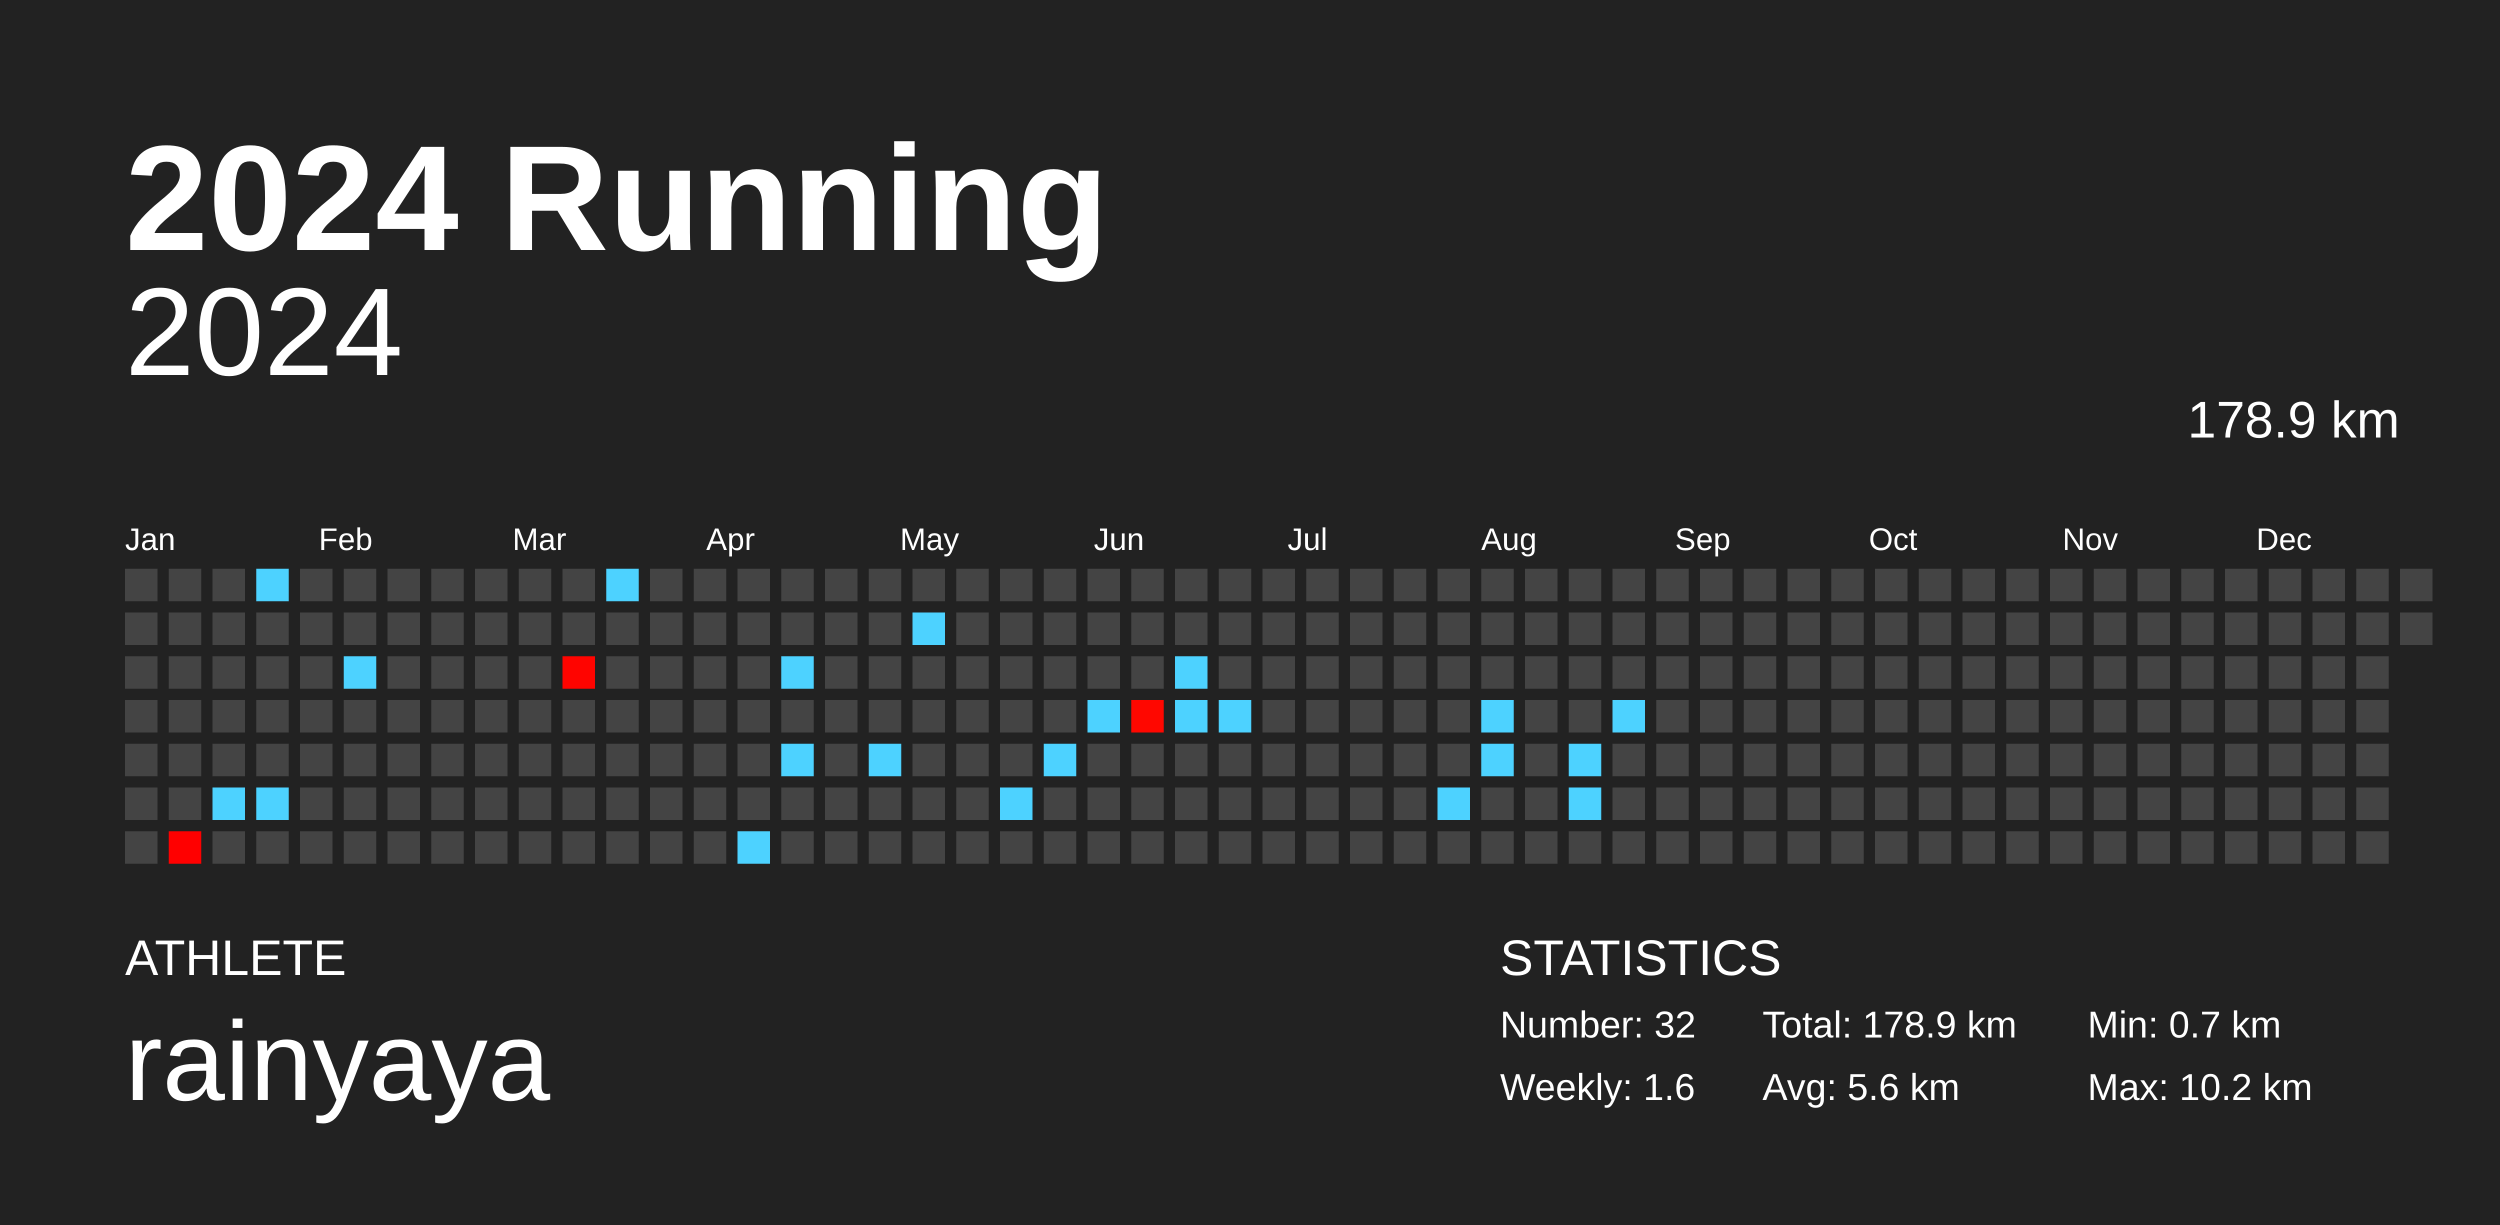
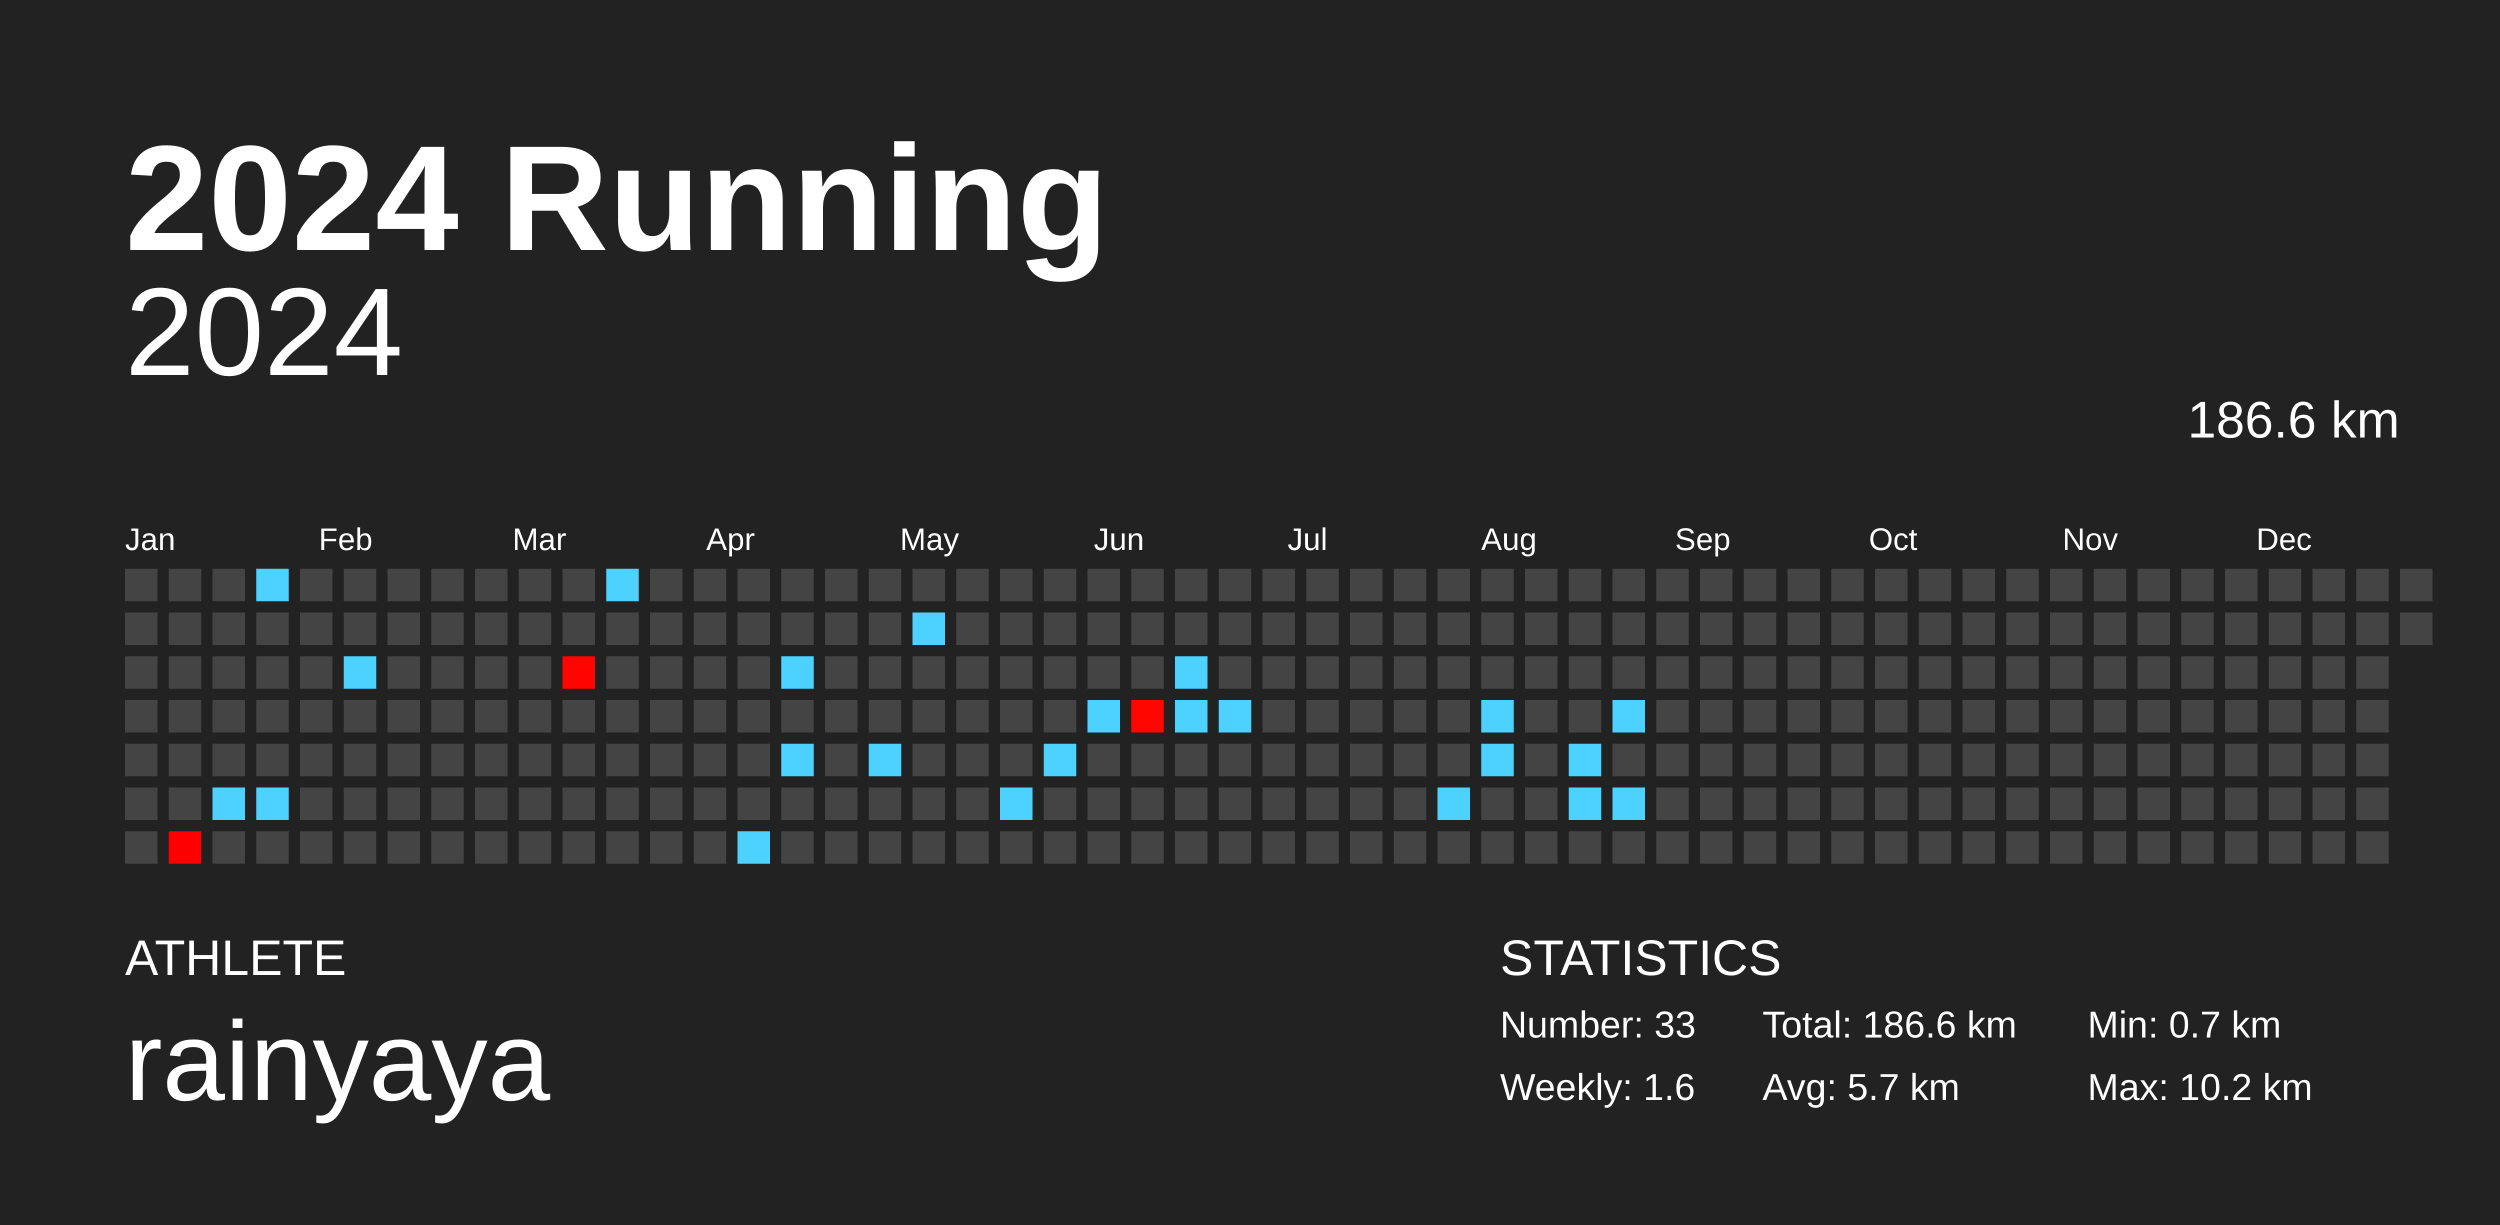
<svg xmlns="http://www.w3.org/2000/svg" baseProfile="full" height="98mm" version="1.1" viewBox="0,0,200,98" width="200mm">
  <defs />
  <rect fill="#222222" height="98" width="200" x="0" y="0" />
  <text fill="#FFFFFF" style="font-size:12px; font-family:Arial; font-weight:bold;" x="10" y="20">2024 Running</text>
  <text fill="#FFFFFF" style="font-size:4px; font-family:Arial" x="10" y="78">ATHLETE</text>
  <text fill="#FFFFFF" style="font-size:9px; font-family:Arial" x="10" y="88">rainyaya</text>
  <text fill="#FFFFFF" style="font-size:4px; font-family:Arial" x="120" y="78">STATISTICS</text>
-   <text fill="#FFFFFF" style="font-size:3px; font-family:Arial" x="120" y="83">Number: 32</text>
+   <text fill="#FFFFFF" style="font-size:3px; font-family:Arial" x="120" y="83">Number: 33</text>
  <text fill="#FFFFFF" style="font-size:3px; font-family:Arial" x="120" y="88">Weekly: 1.6</text>
-   <text fill="#FFFFFF" style="font-size:3px; font-family:Arial" x="141" y="83">Total: 178.9 km</text>
-   <text fill="#FFFFFF" style="font-size:3px; font-family:Arial" x="141" y="88">Avg: 5.6 km</text>
+   <text fill="#FFFFFF" style="font-size:3px; font-family:Arial" x="141" y="83">Total: 186.6 km</text>
+   <text fill="#FFFFFF" style="font-size:3px; font-family:Arial" x="141" y="88">Avg: 5.7 km</text>
  <text fill="#FFFFFF" style="font-size:3px; font-family:Arial" x="167" y="83">Min: 0.7 km</text>
  <text fill="#FFFFFF" style="font-size:3px; font-family:Arial" x="167" y="88">Max: 10.2 km</text>
  <text alignment-baseline="hanging" fill="#FFFFFF" style="font-size:10.0px; font-family:Arial;" x="10" y="30">2024</text>
-   <text alignment-baseline="hanging" fill="#FFFFFF" style="font-size:4.125px; font-family:Arial;" x="175" y="35">178.9 km</text>
+   <text alignment-baseline="hanging" fill="#FFFFFF" style="font-size:4.125px; font-family:Arial;" x="175" y="35">186.6 km</text>
  <text fill="#FFFFFF" style="font-size:2.5px; font-family:Arial" x="10.0" y="44">Jan</text>
  <text fill="#FFFFFF" style="font-size:2.5px; font-family:Arial" x="25.5" y="44">Feb</text>
  <text fill="#FFFFFF" style="font-size:2.5px; font-family:Arial" x="41.0" y="44">Mar</text>
  <text fill="#FFFFFF" style="font-size:2.5px; font-family:Arial" x="56.5" y="44">Apr</text>
  <text fill="#FFFFFF" style="font-size:2.5px; font-family:Arial" x="72.0" y="44">May</text>
  <text fill="#FFFFFF" style="font-size:2.5px; font-family:Arial" x="87.5" y="44">Jun</text>
  <text fill="#FFFFFF" style="font-size:2.5px; font-family:Arial" x="103.0" y="44">Jul</text>
  <text fill="#FFFFFF" style="font-size:2.5px; font-family:Arial" x="118.5" y="44">Aug</text>
  <text fill="#FFFFFF" style="font-size:2.5px; font-family:Arial" x="134.0" y="44">Sep</text>
  <text fill="#FFFFFF" style="font-size:2.5px; font-family:Arial" x="149.5" y="44">Oct</text>
  <text fill="#FFFFFF" style="font-size:2.5px; font-family:Arial" x="165.0" y="44">Nov</text>
  <text fill="#FFFFFF" style="font-size:2.5px; font-family:Arial" x="180.5" y="44">Dec</text>
  <rect fill="#444444" height="2.6" width="2.6" x="10.0" y="45.5" />
  <rect fill="#444444" height="2.6" width="2.6" x="10.0" y="49.0" />
  <rect fill="#444444" height="2.6" width="2.6" x="10.0" y="52.5" />
  <rect fill="#444444" height="2.6" width="2.6" x="10.0" y="56.0" />
  <rect fill="#444444" height="2.6" width="2.6" x="10.0" y="59.5" />
  <rect fill="#444444" height="2.6" width="2.6" x="10.0" y="63.0" />
  <rect fill="#444444" height="2.6" width="2.6" x="10.0" y="66.5" />
  <rect fill="#444444" height="2.6" width="2.6" x="13.5" y="45.5" />
  <rect fill="#444444" height="2.6" width="2.6" x="13.5" y="49.0" />
  <rect fill="#444444" height="2.6" width="2.6" x="13.5" y="52.5" />
  <rect fill="#444444" height="2.6" width="2.6" x="13.5" y="56.0" />
  <rect fill="#444444" height="2.6" width="2.6" x="13.5" y="59.5" />
  <rect fill="#444444" height="2.6" width="2.6" x="13.5" y="63.0" />
  <rect fill="#ff0000" height="2.6" width="2.6" x="13.5" y="66.5" />
  <rect fill="#444444" height="2.6" width="2.6" x="17.0" y="45.5" />
  <rect fill="#444444" height="2.6" width="2.6" x="17.0" y="49.0" />
  <rect fill="#444444" height="2.6" width="2.6" x="17.0" y="52.5" />
  <rect fill="#444444" height="2.6" width="2.6" x="17.0" y="56.0" />
  <rect fill="#444444" height="2.6" width="2.6" x="17.0" y="59.5" />
  <rect fill="#4dd2ff" height="2.6" width="2.6" x="17.0" y="63.0" />
  <rect fill="#444444" height="2.6" width="2.6" x="17.0" y="66.5" />
  <rect fill="#4dd2ff" height="2.6" width="2.6" x="20.5" y="45.5" />
  <rect fill="#444444" height="2.6" width="2.6" x="20.5" y="49.0" />
  <rect fill="#444444" height="2.6" width="2.6" x="20.5" y="52.5" />
  <rect fill="#444444" height="2.6" width="2.6" x="20.5" y="56.0" />
  <rect fill="#444444" height="2.6" width="2.6" x="20.5" y="59.5" />
  <rect fill="#4dd2ff" height="2.6" width="2.6" x="20.5" y="63.0" />
  <rect fill="#444444" height="2.6" width="2.6" x="20.5" y="66.5" />
  <rect fill="#444444" height="2.6" width="2.6" x="24.0" y="45.5" />
  <rect fill="#444444" height="2.6" width="2.6" x="24.0" y="49.0" />
  <rect fill="#444444" height="2.6" width="2.6" x="24.0" y="52.5" />
  <rect fill="#444444" height="2.6" width="2.6" x="24.0" y="56.0" />
  <rect fill="#444444" height="2.6" width="2.6" x="24.0" y="59.5" />
  <rect fill="#444444" height="2.6" width="2.6" x="24.0" y="63.0" />
  <rect fill="#444444" height="2.6" width="2.6" x="24.0" y="66.5" />
  <rect fill="#444444" height="2.6" width="2.6" x="27.5" y="45.5" />
  <rect fill="#444444" height="2.6" width="2.6" x="27.5" y="49.0" />
  <rect fill="#4dd2ff" height="2.6" width="2.6" x="27.5" y="52.5" />
  <rect fill="#444444" height="2.6" width="2.6" x="27.5" y="56.0" />
  <rect fill="#444444" height="2.6" width="2.6" x="27.5" y="59.5" />
  <rect fill="#444444" height="2.6" width="2.6" x="27.5" y="63.0" />
  <rect fill="#444444" height="2.6" width="2.6" x="27.5" y="66.5" />
  <rect fill="#444444" height="2.6" width="2.6" x="31.0" y="45.5" />
  <rect fill="#444444" height="2.6" width="2.6" x="31.0" y="49.0" />
  <rect fill="#444444" height="2.6" width="2.6" x="31.0" y="52.5" />
  <rect fill="#444444" height="2.6" width="2.6" x="31.0" y="56.0" />
  <rect fill="#444444" height="2.6" width="2.6" x="31.0" y="59.5" />
  <rect fill="#444444" height="2.6" width="2.6" x="31.0" y="63.0" />
  <rect fill="#444444" height="2.6" width="2.6" x="31.0" y="66.5" />
  <rect fill="#444444" height="2.6" width="2.6" x="34.5" y="45.5" />
  <rect fill="#444444" height="2.6" width="2.6" x="34.5" y="49.0" />
  <rect fill="#444444" height="2.6" width="2.6" x="34.5" y="52.5" />
  <rect fill="#444444" height="2.6" width="2.6" x="34.5" y="56.0" />
  <rect fill="#444444" height="2.6" width="2.6" x="34.5" y="59.5" />
  <rect fill="#444444" height="2.6" width="2.6" x="34.5" y="63.0" />
  <rect fill="#444444" height="2.6" width="2.6" x="34.5" y="66.5" />
  <rect fill="#444444" height="2.6" width="2.6" x="38.0" y="45.5" />
  <rect fill="#444444" height="2.6" width="2.6" x="38.0" y="49.0" />
  <rect fill="#444444" height="2.6" width="2.6" x="38.0" y="52.5" />
  <rect fill="#444444" height="2.6" width="2.6" x="38.0" y="56.0" />
  <rect fill="#444444" height="2.6" width="2.6" x="38.0" y="59.5" />
  <rect fill="#444444" height="2.6" width="2.6" x="38.0" y="63.0" />
  <rect fill="#444444" height="2.6" width="2.6" x="38.0" y="66.5" />
  <rect fill="#444444" height="2.6" width="2.6" x="41.5" y="45.5" />
  <rect fill="#444444" height="2.6" width="2.6" x="41.5" y="49.0" />
  <rect fill="#444444" height="2.6" width="2.6" x="41.5" y="52.5" />
  <rect fill="#444444" height="2.6" width="2.6" x="41.5" y="56.0" />
  <rect fill="#444444" height="2.6" width="2.6" x="41.5" y="59.5" />
  <rect fill="#444444" height="2.6" width="2.6" x="41.5" y="63.0" />
  <rect fill="#444444" height="2.6" width="2.6" x="41.5" y="66.5" />
  <rect fill="#444444" height="2.6" width="2.6" x="45.0" y="45.5" />
  <rect fill="#444444" height="2.6" width="2.6" x="45.0" y="49.0" />
  <rect fill="#ff0400" height="2.6" width="2.6" x="45.0" y="52.5" />
  <rect fill="#444444" height="2.6" width="2.6" x="45.0" y="56.0" />
  <rect fill="#444444" height="2.6" width="2.6" x="45.0" y="59.5" />
  <rect fill="#444444" height="2.6" width="2.6" x="45.0" y="63.0" />
  <rect fill="#444444" height="2.6" width="2.6" x="45.0" y="66.5" />
  <rect fill="#4dd2ff" height="2.6" width="2.6" x="48.5" y="45.5" />
  <rect fill="#444444" height="2.6" width="2.6" x="48.5" y="49.0" />
  <rect fill="#444444" height="2.6" width="2.6" x="48.5" y="52.5" />
  <rect fill="#444444" height="2.6" width="2.6" x="48.5" y="56.0" />
  <rect fill="#444444" height="2.6" width="2.6" x="48.5" y="59.5" />
  <rect fill="#444444" height="2.6" width="2.6" x="48.5" y="63.0" />
  <rect fill="#444444" height="2.6" width="2.6" x="48.5" y="66.5" />
  <rect fill="#444444" height="2.6" width="2.6" x="52.0" y="45.5" />
  <rect fill="#444444" height="2.6" width="2.6" x="52.0" y="49.0" />
  <rect fill="#444444" height="2.6" width="2.6" x="52.0" y="52.5" />
  <rect fill="#444444" height="2.6" width="2.6" x="52.0" y="56.0" />
  <rect fill="#444444" height="2.6" width="2.6" x="52.0" y="59.5" />
  <rect fill="#444444" height="2.6" width="2.6" x="52.0" y="63.0" />
  <rect fill="#444444" height="2.6" width="2.6" x="52.0" y="66.5" />
  <rect fill="#444444" height="2.6" width="2.6" x="55.5" y="45.5" />
  <rect fill="#444444" height="2.6" width="2.6" x="55.5" y="49.0" />
  <rect fill="#444444" height="2.6" width="2.6" x="55.5" y="52.5" />
  <rect fill="#444444" height="2.6" width="2.6" x="55.5" y="56.0" />
  <rect fill="#444444" height="2.6" width="2.6" x="55.5" y="59.5" />
  <rect fill="#444444" height="2.6" width="2.6" x="55.5" y="63.0" />
  <rect fill="#444444" height="2.6" width="2.6" x="55.5" y="66.5" />
  <rect fill="#444444" height="2.6" width="2.6" x="59.0" y="45.5" />
  <rect fill="#444444" height="2.6" width="2.6" x="59.0" y="49.0" />
  <rect fill="#444444" height="2.6" width="2.6" x="59.0" y="52.5" />
  <rect fill="#444444" height="2.6" width="2.6" x="59.0" y="56.0" />
  <rect fill="#444444" height="2.6" width="2.6" x="59.0" y="59.5" />
  <rect fill="#444444" height="2.6" width="2.6" x="59.0" y="63.0" />
  <rect fill="#4dd2ff" height="2.6" width="2.6" x="59.0" y="66.5" />
  <rect fill="#444444" height="2.6" width="2.6" x="62.5" y="45.5" />
  <rect fill="#444444" height="2.6" width="2.6" x="62.5" y="49.0" />
  <rect fill="#4dd2ff" height="2.6" width="2.6" x="62.5" y="52.5" />
  <rect fill="#444444" height="2.6" width="2.6" x="62.5" y="56.0" />
  <rect fill="#4dd2ff" height="2.6" width="2.6" x="62.5" y="59.5" />
  <rect fill="#444444" height="2.6" width="2.6" x="62.5" y="63.0" />
  <rect fill="#444444" height="2.6" width="2.6" x="62.5" y="66.5" />
  <rect fill="#444444" height="2.6" width="2.6" x="66.0" y="45.5" />
  <rect fill="#444444" height="2.6" width="2.6" x="66.0" y="49.0" />
  <rect fill="#444444" height="2.6" width="2.6" x="66.0" y="52.5" />
  <rect fill="#444444" height="2.6" width="2.6" x="66.0" y="56.0" />
  <rect fill="#444444" height="2.6" width="2.6" x="66.0" y="59.5" />
  <rect fill="#444444" height="2.6" width="2.6" x="66.0" y="63.0" />
  <rect fill="#444444" height="2.6" width="2.6" x="66.0" y="66.5" />
  <rect fill="#444444" height="2.6" width="2.6" x="69.5" y="45.5" />
  <rect fill="#444444" height="2.6" width="2.6" x="69.5" y="49.0" />
  <rect fill="#444444" height="2.6" width="2.6" x="69.5" y="52.5" />
  <rect fill="#444444" height="2.6" width="2.6" x="69.5" y="56.0" />
  <rect fill="#4dd2ff" height="2.6" width="2.6" x="69.5" y="59.5" />
  <rect fill="#444444" height="2.6" width="2.6" x="69.5" y="63.0" />
  <rect fill="#444444" height="2.6" width="2.6" x="69.5" y="66.5" />
  <rect fill="#444444" height="2.6" width="2.6" x="73.0" y="45.5" />
  <rect fill="#4dd2ff" height="2.6" width="2.6" x="73.0" y="49.0" />
  <rect fill="#444444" height="2.6" width="2.6" x="73.0" y="52.5" />
  <rect fill="#444444" height="2.6" width="2.6" x="73.0" y="56.0" />
  <rect fill="#444444" height="2.6" width="2.6" x="73.0" y="59.5" />
  <rect fill="#444444" height="2.6" width="2.6" x="73.0" y="63.0" />
  <rect fill="#444444" height="2.6" width="2.6" x="73.0" y="66.5" />
  <rect fill="#444444" height="2.6" width="2.6" x="76.5" y="45.5" />
  <rect fill="#444444" height="2.6" width="2.6" x="76.5" y="49.0" />
  <rect fill="#444444" height="2.6" width="2.6" x="76.5" y="52.5" />
  <rect fill="#444444" height="2.6" width="2.6" x="76.5" y="56.0" />
  <rect fill="#444444" height="2.6" width="2.6" x="76.5" y="59.5" />
  <rect fill="#444444" height="2.6" width="2.6" x="76.5" y="63.0" />
  <rect fill="#444444" height="2.6" width="2.6" x="76.5" y="66.5" />
  <rect fill="#444444" height="2.6" width="2.6" x="80.0" y="45.5" />
  <rect fill="#444444" height="2.6" width="2.6" x="80.0" y="49.0" />
  <rect fill="#444444" height="2.6" width="2.6" x="80.0" y="52.5" />
  <rect fill="#444444" height="2.6" width="2.6" x="80.0" y="56.0" />
  <rect fill="#444444" height="2.6" width="2.6" x="80.0" y="59.5" />
  <rect fill="#4dd2ff" height="2.6" width="2.6" x="80.0" y="63.0" />
  <rect fill="#444444" height="2.6" width="2.6" x="80.0" y="66.5" />
  <rect fill="#444444" height="2.6" width="2.6" x="83.5" y="45.5" />
  <rect fill="#444444" height="2.6" width="2.6" x="83.5" y="49.0" />
  <rect fill="#444444" height="2.6" width="2.6" x="83.5" y="52.5" />
  <rect fill="#444444" height="2.6" width="2.6" x="83.5" y="56.0" />
  <rect fill="#4dd2ff" height="2.6" width="2.6" x="83.5" y="59.5" />
  <rect fill="#444444" height="2.6" width="2.6" x="83.5" y="63.0" />
  <rect fill="#444444" height="2.6" width="2.6" x="83.5" y="66.5" />
  <rect fill="#444444" height="2.6" width="2.6" x="87.0" y="45.5" />
  <rect fill="#444444" height="2.6" width="2.6" x="87.0" y="49.0" />
  <rect fill="#444444" height="2.6" width="2.6" x="87.0" y="52.5" />
  <rect fill="#4dd2ff" height="2.6" width="2.6" x="87.0" y="56.0" />
  <rect fill="#444444" height="2.6" width="2.6" x="87.0" y="59.5" />
  <rect fill="#444444" height="2.6" width="2.6" x="87.0" y="63.0" />
  <rect fill="#444444" height="2.6" width="2.6" x="87.0" y="66.5" />
  <rect fill="#444444" height="2.6" width="2.6" x="90.5" y="45.5" />
  <rect fill="#444444" height="2.6" width="2.6" x="90.5" y="49.0" />
  <rect fill="#444444" height="2.6" width="2.6" x="90.5" y="52.5" />
  <rect fill="#ff0700" height="2.6" width="2.6" x="90.5" y="56.0" />
  <rect fill="#444444" height="2.6" width="2.6" x="90.5" y="59.5" />
  <rect fill="#444444" height="2.6" width="2.6" x="90.5" y="63.0" />
  <rect fill="#444444" height="2.6" width="2.6" x="90.5" y="66.5" />
  <rect fill="#444444" height="2.6" width="2.6" x="94.0" y="45.5" />
  <rect fill="#444444" height="2.6" width="2.6" x="94.0" y="49.0" />
  <rect fill="#4dd2ff" height="2.6" width="2.6" x="94.0" y="52.5" />
  <rect fill="#4dd2ff" height="2.6" width="2.6" x="94.0" y="56.0" />
  <rect fill="#444444" height="2.6" width="2.6" x="94.0" y="59.5" />
  <rect fill="#444444" height="2.6" width="2.6" x="94.0" y="63.0" />
  <rect fill="#444444" height="2.6" width="2.6" x="94.0" y="66.5" />
  <rect fill="#444444" height="2.6" width="2.6" x="97.5" y="45.5" />
  <rect fill="#444444" height="2.6" width="2.6" x="97.5" y="49.0" />
  <rect fill="#444444" height="2.6" width="2.6" x="97.5" y="52.5" />
  <rect fill="#4dd2ff" height="2.6" width="2.6" x="97.5" y="56.0" />
  <rect fill="#444444" height="2.6" width="2.6" x="97.5" y="59.5" />
  <rect fill="#444444" height="2.6" width="2.6" x="97.5" y="63.0" />
  <rect fill="#444444" height="2.6" width="2.6" x="97.5" y="66.5" />
  <rect fill="#444444" height="2.6" width="2.6" x="101.0" y="45.5" />
  <rect fill="#444444" height="2.6" width="2.6" x="101.0" y="49.0" />
  <rect fill="#444444" height="2.6" width="2.6" x="101.0" y="52.5" />
  <rect fill="#444444" height="2.6" width="2.6" x="101.0" y="56.0" />
  <rect fill="#444444" height="2.6" width="2.6" x="101.0" y="59.5" />
  <rect fill="#444444" height="2.6" width="2.6" x="101.0" y="63.0" />
  <rect fill="#444444" height="2.6" width="2.6" x="101.0" y="66.5" />
  <rect fill="#444444" height="2.6" width="2.6" x="104.5" y="45.5" />
  <rect fill="#444444" height="2.6" width="2.6" x="104.5" y="49.0" />
  <rect fill="#444444" height="2.6" width="2.6" x="104.5" y="52.5" />
  <rect fill="#444444" height="2.6" width="2.6" x="104.5" y="56.0" />
  <rect fill="#444444" height="2.6" width="2.6" x="104.5" y="59.5" />
  <rect fill="#444444" height="2.6" width="2.6" x="104.5" y="63.0" />
  <rect fill="#444444" height="2.6" width="2.6" x="104.5" y="66.5" />
  <rect fill="#444444" height="2.6" width="2.6" x="108.0" y="45.5" />
  <rect fill="#444444" height="2.6" width="2.6" x="108.0" y="49.0" />
  <rect fill="#444444" height="2.6" width="2.6" x="108.0" y="52.5" />
  <rect fill="#444444" height="2.6" width="2.6" x="108.0" y="56.0" />
  <rect fill="#444444" height="2.6" width="2.6" x="108.0" y="59.5" />
  <rect fill="#444444" height="2.6" width="2.6" x="108.0" y="63.0" />
  <rect fill="#444444" height="2.6" width="2.6" x="108.0" y="66.5" />
  <rect fill="#444444" height="2.6" width="2.6" x="111.5" y="45.5" />
  <rect fill="#444444" height="2.6" width="2.6" x="111.5" y="49.0" />
  <rect fill="#444444" height="2.6" width="2.6" x="111.5" y="52.5" />
  <rect fill="#444444" height="2.6" width="2.6" x="111.5" y="56.0" />
  <rect fill="#444444" height="2.6" width="2.6" x="111.5" y="59.5" />
  <rect fill="#444444" height="2.6" width="2.6" x="111.5" y="63.0" />
  <rect fill="#444444" height="2.6" width="2.6" x="111.5" y="66.5" />
  <rect fill="#444444" height="2.6" width="2.6" x="115.0" y="45.5" />
  <rect fill="#444444" height="2.6" width="2.6" x="115.0" y="49.0" />
  <rect fill="#444444" height="2.6" width="2.6" x="115.0" y="52.5" />
  <rect fill="#444444" height="2.6" width="2.6" x="115.0" y="56.0" />
  <rect fill="#444444" height="2.6" width="2.6" x="115.0" y="59.5" />
  <rect fill="#4dd2ff" height="2.6" width="2.6" x="115.0" y="63.0" />
  <rect fill="#444444" height="2.6" width="2.6" x="115.0" y="66.5" />
  <rect fill="#444444" height="2.6" width="2.6" x="118.5" y="45.5" />
  <rect fill="#444444" height="2.6" width="2.6" x="118.5" y="49.0" />
  <rect fill="#444444" height="2.6" width="2.6" x="118.5" y="52.5" />
  <rect fill="#4dd2ff" height="2.6" width="2.6" x="118.5" y="56.0" />
  <rect fill="#4dd2ff" height="2.6" width="2.6" x="118.5" y="59.5" />
  <rect fill="#444444" height="2.6" width="2.6" x="118.5" y="63.0" />
  <rect fill="#444444" height="2.6" width="2.6" x="118.5" y="66.5" />
  <rect fill="#444444" height="2.6" width="2.6" x="122.0" y="45.5" />
  <rect fill="#444444" height="2.6" width="2.6" x="122.0" y="49.0" />
  <rect fill="#444444" height="2.6" width="2.6" x="122.0" y="52.5" />
  <rect fill="#444444" height="2.6" width="2.6" x="122.0" y="56.0" />
  <rect fill="#444444" height="2.6" width="2.6" x="122.0" y="59.5" />
  <rect fill="#444444" height="2.6" width="2.6" x="122.0" y="63.0" />
  <rect fill="#444444" height="2.6" width="2.6" x="122.0" y="66.5" />
  <rect fill="#444444" height="2.6" width="2.6" x="125.5" y="45.5" />
  <rect fill="#444444" height="2.6" width="2.6" x="125.5" y="49.0" />
  <rect fill="#444444" height="2.6" width="2.6" x="125.5" y="52.5" />
  <rect fill="#444444" height="2.6" width="2.6" x="125.5" y="56.0" />
  <rect fill="#4dd2ff" height="2.6" width="2.6" x="125.5" y="59.5" />
  <rect fill="#4dd2ff" height="2.6" width="2.6" x="125.5" y="63.0" />
  <rect fill="#444444" height="2.6" width="2.6" x="125.5" y="66.5" />
  <rect fill="#444444" height="2.6" width="2.6" x="129.0" y="45.5" />
  <rect fill="#444444" height="2.6" width="2.6" x="129.0" y="49.0" />
  <rect fill="#444444" height="2.6" width="2.6" x="129.0" y="52.5" />
  <rect fill="#4dd2ff" height="2.6" width="2.6" x="129.0" y="56.0" />
  <rect fill="#444444" height="2.6" width="2.6" x="129.0" y="59.5" />
-   <rect fill="#444444" height="2.6" width="2.6" x="129.0" y="63.0" />
+   <rect fill="#4dd2ff" height="2.6" width="2.6" x="129.0" y="63.0" />
  <rect fill="#444444" height="2.6" width="2.6" x="129.0" y="66.5" />
  <rect fill="#444444" height="2.6" width="2.6" x="132.5" y="45.5" />
  <rect fill="#444444" height="2.6" width="2.6" x="132.5" y="49.0" />
  <rect fill="#444444" height="2.6" width="2.6" x="132.5" y="52.5" />
  <rect fill="#444444" height="2.6" width="2.6" x="132.5" y="56.0" />
  <rect fill="#444444" height="2.6" width="2.6" x="132.5" y="59.5" />
  <rect fill="#444444" height="2.6" width="2.6" x="132.5" y="63.0" />
  <rect fill="#444444" height="2.6" width="2.6" x="132.5" y="66.5" />
  <rect fill="#444444" height="2.6" width="2.6" x="136.0" y="45.5" />
  <rect fill="#444444" height="2.6" width="2.6" x="136.0" y="49.0" />
  <rect fill="#444444" height="2.6" width="2.6" x="136.0" y="52.5" />
  <rect fill="#444444" height="2.6" width="2.6" x="136.0" y="56.0" />
  <rect fill="#444444" height="2.6" width="2.6" x="136.0" y="59.5" />
  <rect fill="#444444" height="2.6" width="2.6" x="136.0" y="63.0" />
  <rect fill="#444444" height="2.6" width="2.6" x="136.0" y="66.5" />
  <rect fill="#444444" height="2.6" width="2.6" x="139.5" y="45.5" />
  <rect fill="#444444" height="2.6" width="2.6" x="139.5" y="49.0" />
  <rect fill="#444444" height="2.6" width="2.6" x="139.5" y="52.5" />
  <rect fill="#444444" height="2.6" width="2.6" x="139.5" y="56.0" />
  <rect fill="#444444" height="2.6" width="2.6" x="139.5" y="59.5" />
  <rect fill="#444444" height="2.6" width="2.6" x="139.5" y="63.0" />
  <rect fill="#444444" height="2.6" width="2.6" x="139.5" y="66.5" />
  <rect fill="#444444" height="2.6" width="2.6" x="143.0" y="45.5" />
  <rect fill="#444444" height="2.6" width="2.6" x="143.0" y="49.0" />
  <rect fill="#444444" height="2.6" width="2.6" x="143.0" y="52.5" />
  <rect fill="#444444" height="2.6" width="2.6" x="143.0" y="56.0" />
  <rect fill="#444444" height="2.6" width="2.6" x="143.0" y="59.5" />
  <rect fill="#444444" height="2.6" width="2.6" x="143.0" y="63.0" />
  <rect fill="#444444" height="2.6" width="2.6" x="143.0" y="66.5" />
  <rect fill="#444444" height="2.6" width="2.6" x="146.5" y="45.5" />
  <rect fill="#444444" height="2.6" width="2.6" x="146.5" y="49.0" />
  <rect fill="#444444" height="2.6" width="2.6" x="146.5" y="52.5" />
  <rect fill="#444444" height="2.6" width="2.6" x="146.5" y="56.0" />
  <rect fill="#444444" height="2.6" width="2.6" x="146.5" y="59.5" />
  <rect fill="#444444" height="2.6" width="2.6" x="146.5" y="63.0" />
  <rect fill="#444444" height="2.6" width="2.6" x="146.5" y="66.5" />
  <rect fill="#444444" height="2.6" width="2.6" x="150.0" y="45.5" />
  <rect fill="#444444" height="2.6" width="2.6" x="150.0" y="49.0" />
  <rect fill="#444444" height="2.6" width="2.6" x="150.0" y="52.5" />
  <rect fill="#444444" height="2.6" width="2.6" x="150.0" y="56.0" />
  <rect fill="#444444" height="2.6" width="2.6" x="150.0" y="59.5" />
  <rect fill="#444444" height="2.6" width="2.6" x="150.0" y="63.0" />
  <rect fill="#444444" height="2.6" width="2.6" x="150.0" y="66.5" />
  <rect fill="#444444" height="2.6" width="2.6" x="153.5" y="45.5" />
  <rect fill="#444444" height="2.6" width="2.6" x="153.5" y="49.0" />
  <rect fill="#444444" height="2.6" width="2.6" x="153.5" y="52.5" />
  <rect fill="#444444" height="2.6" width="2.6" x="153.5" y="56.0" />
  <rect fill="#444444" height="2.6" width="2.6" x="153.5" y="59.5" />
  <rect fill="#444444" height="2.6" width="2.6" x="153.5" y="63.0" />
  <rect fill="#444444" height="2.6" width="2.6" x="153.5" y="66.5" />
  <rect fill="#444444" height="2.6" width="2.6" x="157.0" y="45.5" />
  <rect fill="#444444" height="2.6" width="2.6" x="157.0" y="49.0" />
  <rect fill="#444444" height="2.6" width="2.6" x="157.0" y="52.5" />
  <rect fill="#444444" height="2.6" width="2.6" x="157.0" y="56.0" />
  <rect fill="#444444" height="2.6" width="2.6" x="157.0" y="59.5" />
  <rect fill="#444444" height="2.6" width="2.6" x="157.0" y="63.0" />
  <rect fill="#444444" height="2.6" width="2.6" x="157.0" y="66.5" />
  <rect fill="#444444" height="2.6" width="2.6" x="160.5" y="45.5" />
  <rect fill="#444444" height="2.6" width="2.6" x="160.5" y="49.0" />
  <rect fill="#444444" height="2.6" width="2.6" x="160.5" y="52.5" />
  <rect fill="#444444" height="2.6" width="2.6" x="160.5" y="56.0" />
  <rect fill="#444444" height="2.6" width="2.6" x="160.5" y="59.5" />
  <rect fill="#444444" height="2.6" width="2.6" x="160.5" y="63.0" />
  <rect fill="#444444" height="2.6" width="2.6" x="160.5" y="66.5" />
  <rect fill="#444444" height="2.6" width="2.6" x="164.0" y="45.5" />
  <rect fill="#444444" height="2.6" width="2.6" x="164.0" y="49.0" />
  <rect fill="#444444" height="2.6" width="2.6" x="164.0" y="52.5" />
  <rect fill="#444444" height="2.6" width="2.6" x="164.0" y="56.0" />
  <rect fill="#444444" height="2.6" width="2.6" x="164.0" y="59.5" />
  <rect fill="#444444" height="2.6" width="2.6" x="164.0" y="63.0" />
  <rect fill="#444444" height="2.6" width="2.6" x="164.0" y="66.5" />
  <rect fill="#444444" height="2.6" width="2.6" x="167.5" y="45.5" />
  <rect fill="#444444" height="2.6" width="2.6" x="167.5" y="49.0" />
  <rect fill="#444444" height="2.6" width="2.6" x="167.5" y="52.5" />
  <rect fill="#444444" height="2.6" width="2.6" x="167.5" y="56.0" />
  <rect fill="#444444" height="2.6" width="2.6" x="167.5" y="59.5" />
  <rect fill="#444444" height="2.6" width="2.6" x="167.5" y="63.0" />
  <rect fill="#444444" height="2.6" width="2.6" x="167.5" y="66.5" />
  <rect fill="#444444" height="2.6" width="2.6" x="171.0" y="45.5" />
  <rect fill="#444444" height="2.6" width="2.6" x="171.0" y="49.0" />
  <rect fill="#444444" height="2.6" width="2.6" x="171.0" y="52.5" />
  <rect fill="#444444" height="2.6" width="2.6" x="171.0" y="56.0" />
  <rect fill="#444444" height="2.6" width="2.6" x="171.0" y="59.5" />
  <rect fill="#444444" height="2.6" width="2.6" x="171.0" y="63.0" />
  <rect fill="#444444" height="2.6" width="2.6" x="171.0" y="66.5" />
  <rect fill="#444444" height="2.6" width="2.6" x="174.5" y="45.5" />
  <rect fill="#444444" height="2.6" width="2.6" x="174.5" y="49.0" />
  <rect fill="#444444" height="2.6" width="2.6" x="174.5" y="52.5" />
  <rect fill="#444444" height="2.6" width="2.6" x="174.5" y="56.0" />
  <rect fill="#444444" height="2.6" width="2.6" x="174.5" y="59.5" />
  <rect fill="#444444" height="2.6" width="2.6" x="174.5" y="63.0" />
  <rect fill="#444444" height="2.6" width="2.6" x="174.5" y="66.5" />
  <rect fill="#444444" height="2.6" width="2.6" x="178.0" y="45.5" />
  <rect fill="#444444" height="2.6" width="2.6" x="178.0" y="49.0" />
  <rect fill="#444444" height="2.6" width="2.6" x="178.0" y="52.5" />
  <rect fill="#444444" height="2.6" width="2.6" x="178.0" y="56.0" />
  <rect fill="#444444" height="2.6" width="2.6" x="178.0" y="59.5" />
  <rect fill="#444444" height="2.6" width="2.6" x="178.0" y="63.0" />
  <rect fill="#444444" height="2.6" width="2.6" x="178.0" y="66.5" />
  <rect fill="#444444" height="2.6" width="2.6" x="181.5" y="45.5" />
  <rect fill="#444444" height="2.6" width="2.6" x="181.5" y="49.0" />
  <rect fill="#444444" height="2.6" width="2.6" x="181.5" y="52.5" />
  <rect fill="#444444" height="2.6" width="2.6" x="181.5" y="56.0" />
  <rect fill="#444444" height="2.6" width="2.6" x="181.5" y="59.5" />
  <rect fill="#444444" height="2.6" width="2.6" x="181.5" y="63.0" />
  <rect fill="#444444" height="2.6" width="2.6" x="181.5" y="66.5" />
  <rect fill="#444444" height="2.6" width="2.6" x="185.0" y="45.5" />
  <rect fill="#444444" height="2.6" width="2.6" x="185.0" y="49.0" />
  <rect fill="#444444" height="2.6" width="2.6" x="185.0" y="52.5" />
  <rect fill="#444444" height="2.6" width="2.6" x="185.0" y="56.0" />
  <rect fill="#444444" height="2.6" width="2.6" x="185.0" y="59.5" />
  <rect fill="#444444" height="2.6" width="2.6" x="185.0" y="63.0" />
  <rect fill="#444444" height="2.6" width="2.6" x="185.0" y="66.5" />
  <rect fill="#444444" height="2.6" width="2.6" x="188.5" y="45.5" />
  <rect fill="#444444" height="2.6" width="2.6" x="188.5" y="49.0" />
  <rect fill="#444444" height="2.6" width="2.6" x="188.5" y="52.5" />
  <rect fill="#444444" height="2.6" width="2.6" x="188.5" y="56.0" />
  <rect fill="#444444" height="2.6" width="2.6" x="188.5" y="59.5" />
  <rect fill="#444444" height="2.6" width="2.6" x="188.5" y="63.0" />
  <rect fill="#444444" height="2.6" width="2.6" x="188.5" y="66.5" />
  <rect fill="#444444" height="2.6" width="2.6" x="192.0" y="45.5" />
  <rect fill="#444444" height="2.6" width="2.6" x="192.0" y="49.0" />
</svg>
